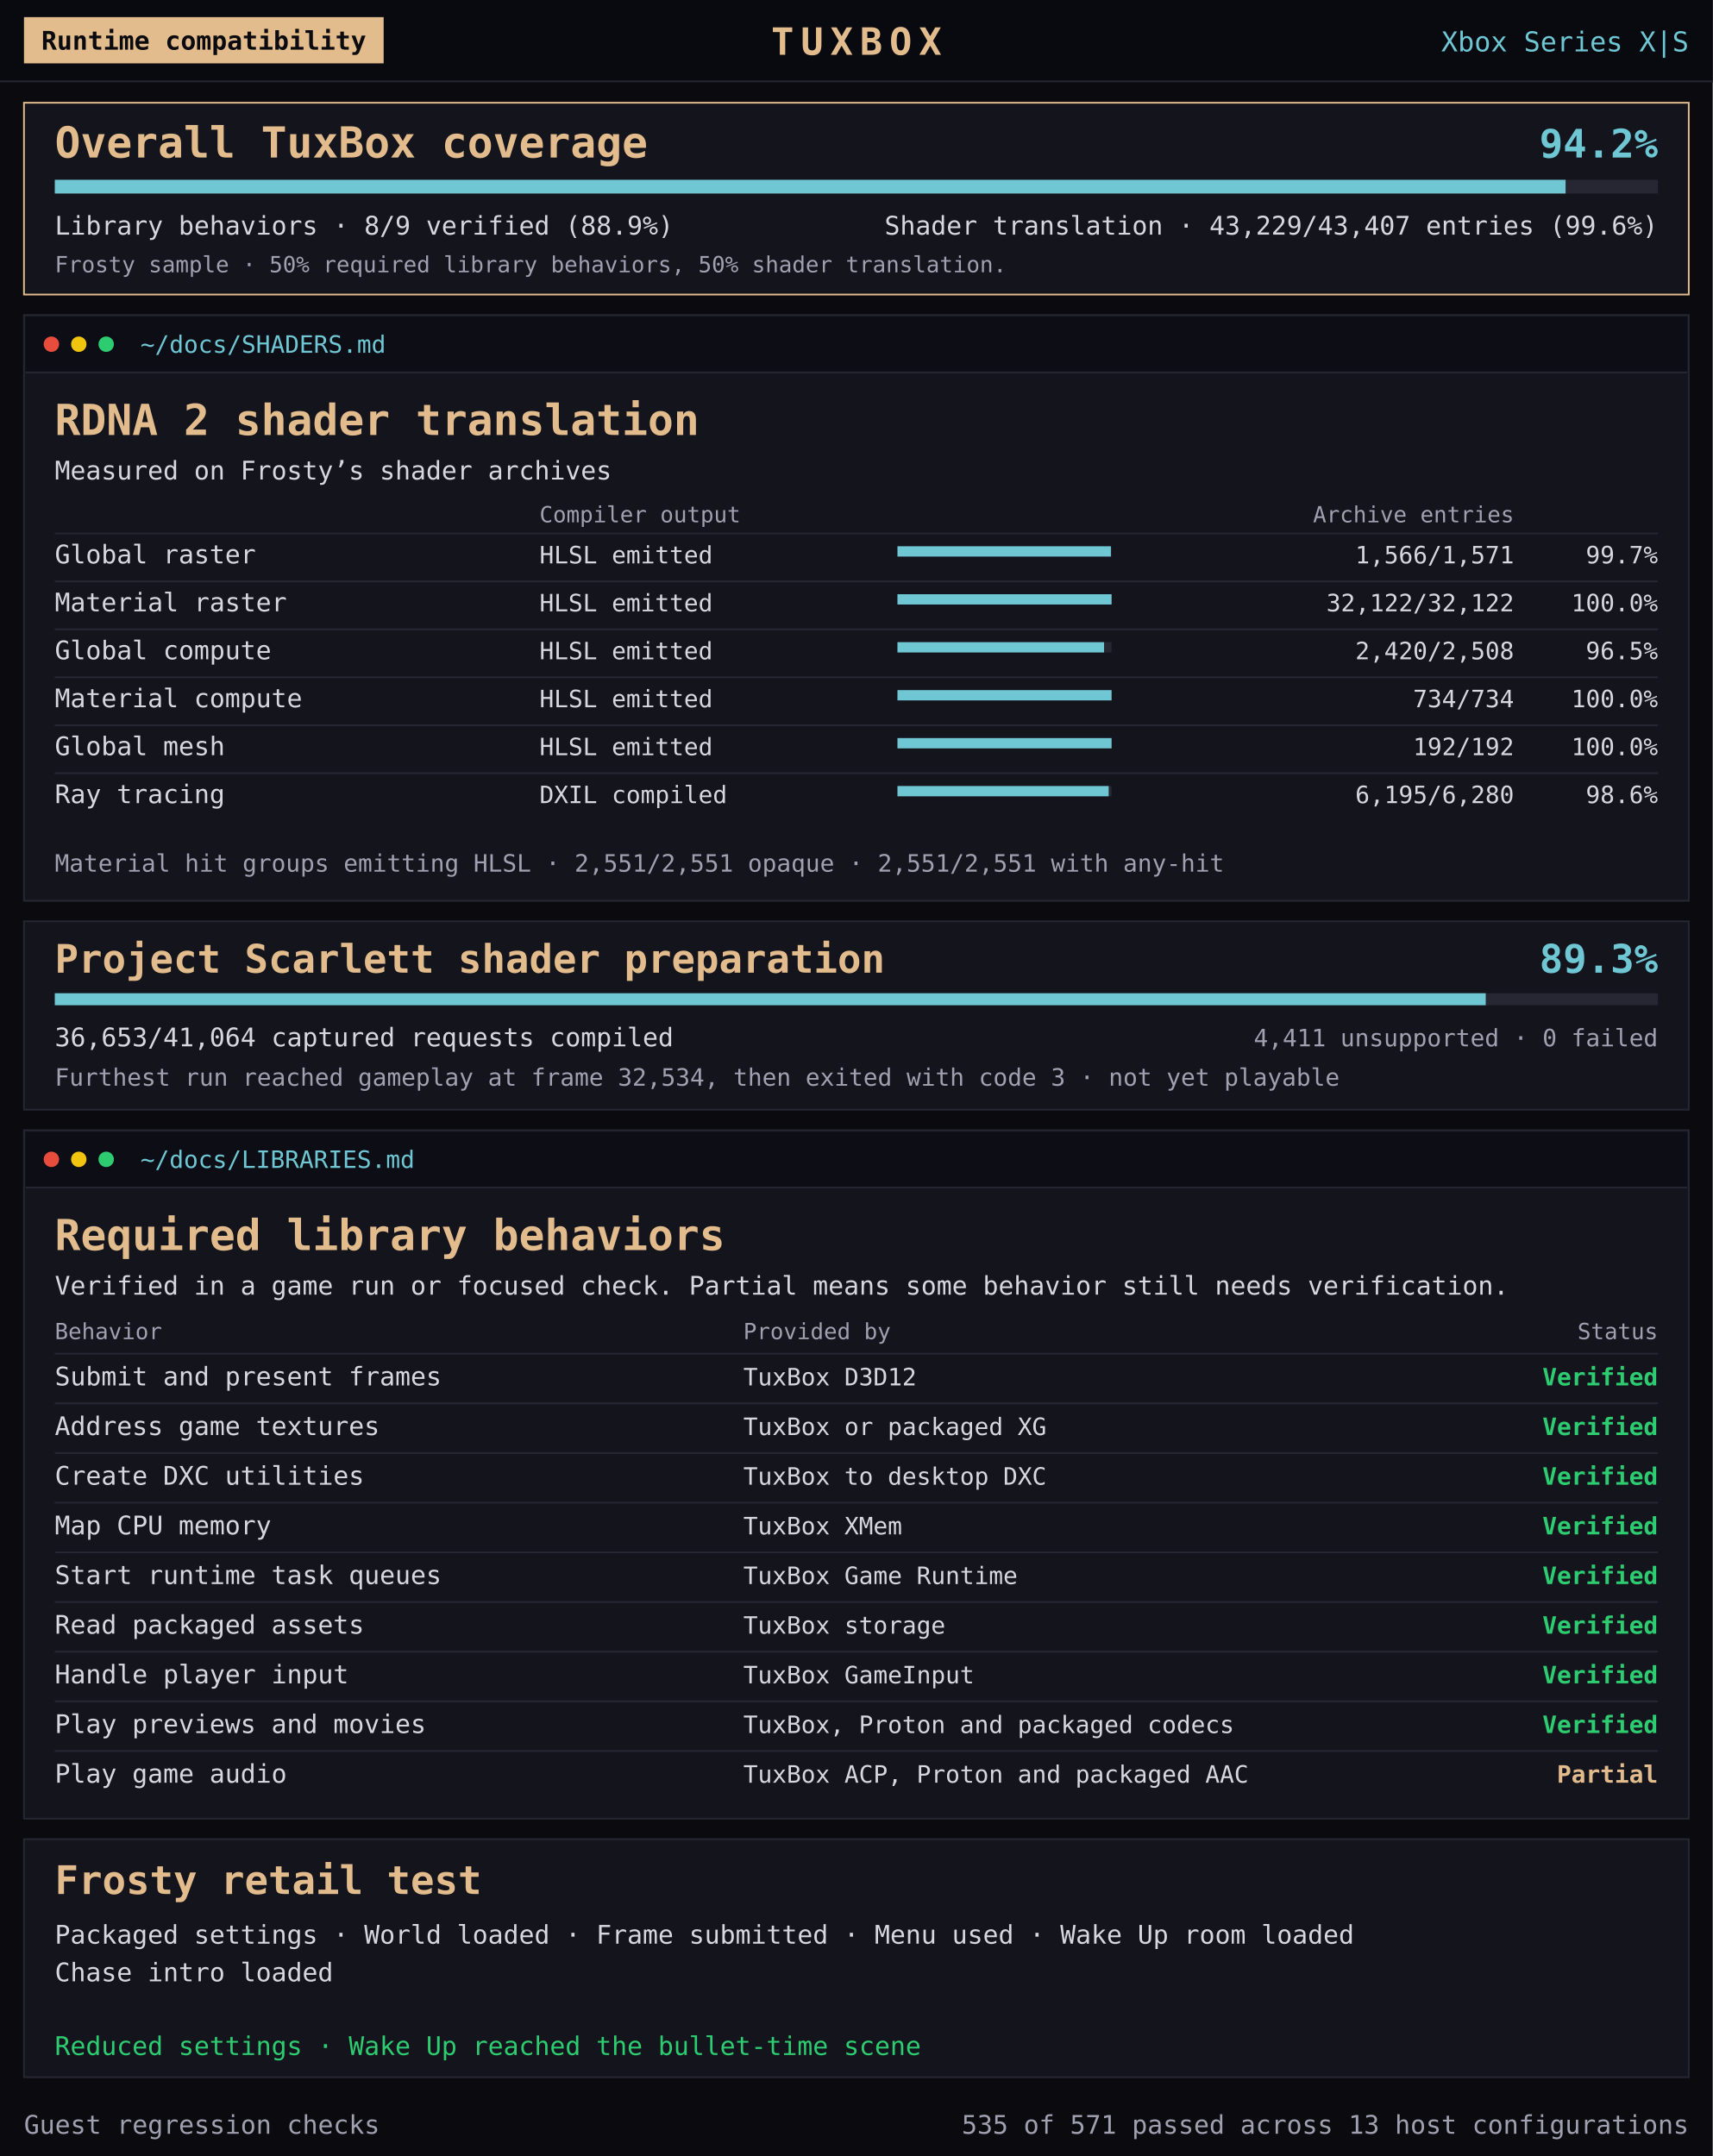
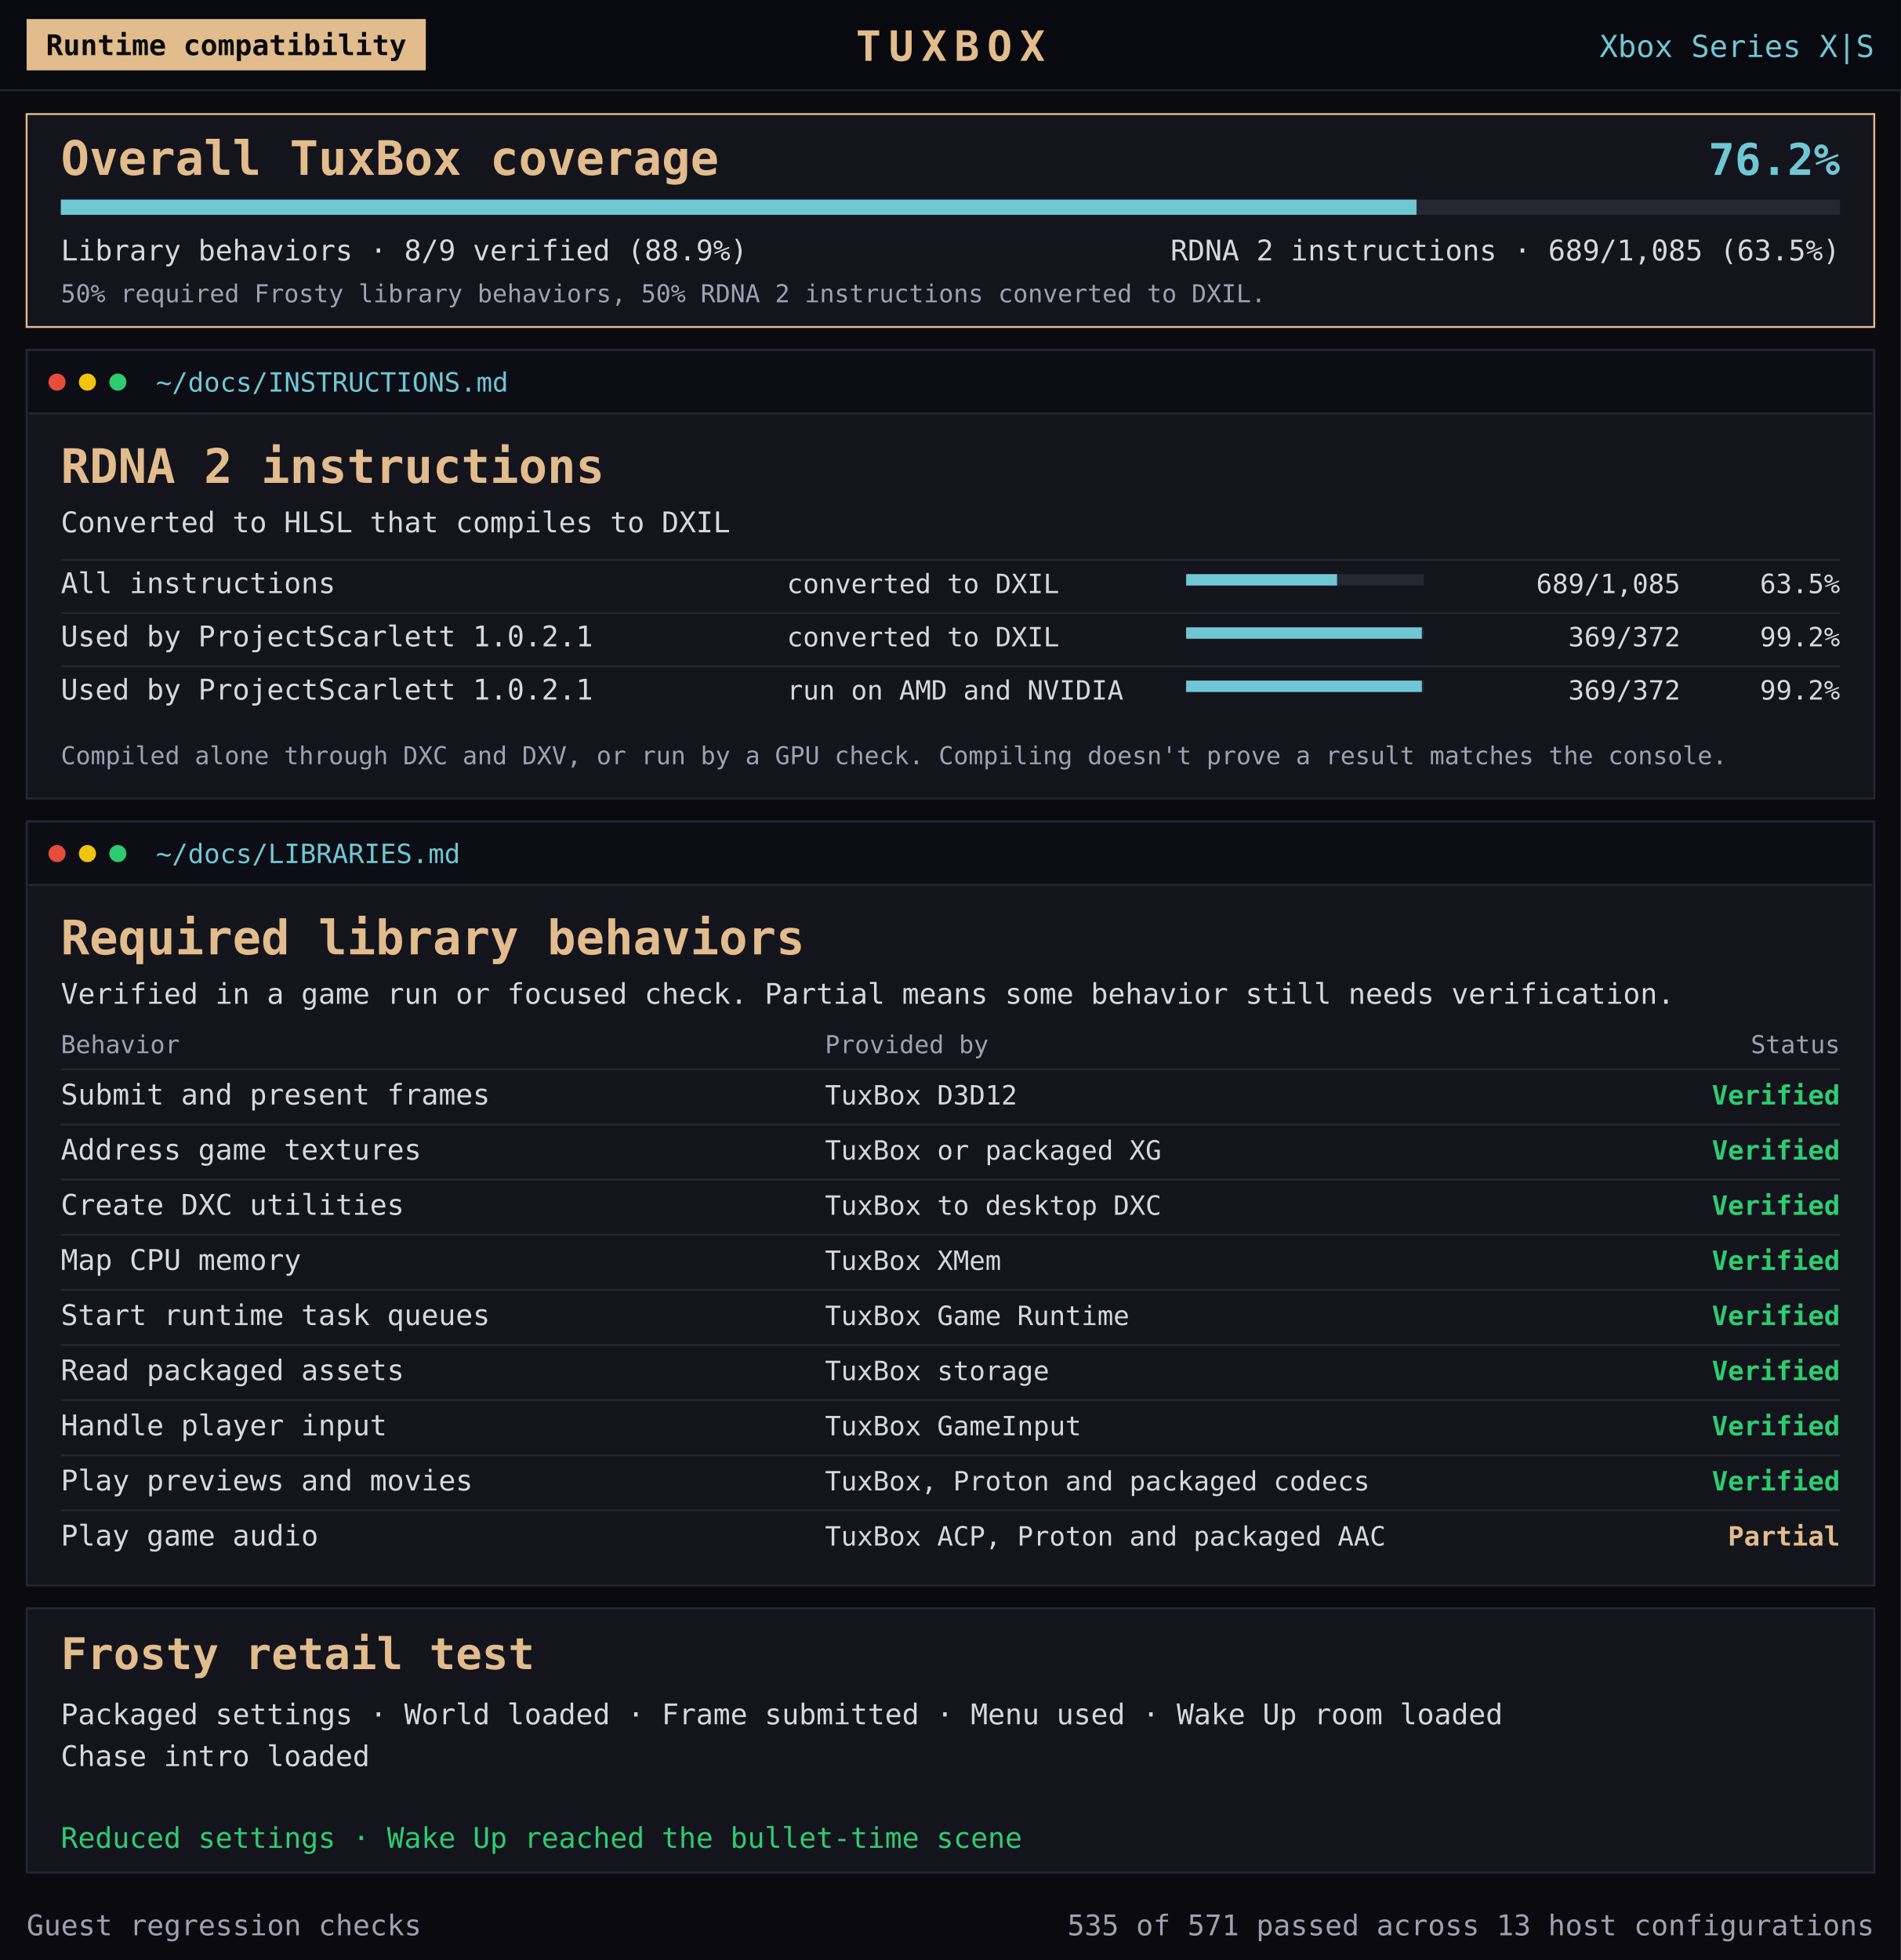
- <svg xmlns="http://www.w3.org/2000/svg" role="img" font-family="'Terminess Nerd Font Mono', 'DejaVu Sans Mono', Consolas, monospace" aria-labelledby="map-title map-description" viewBox="0 0 1000 1259" width="1000" height="1259">
-   <rect x="0" y="0" width="1000" height="1259" fill="#0b0b0f" />
+ <svg xmlns="http://www.w3.org/2000/svg" role="img" font-family="'Terminess Nerd Font Mono', 'DejaVu Sans Mono', Consolas, monospace" aria-labelledby="map-title map-description" viewBox="0 0 1000 1031" width="1000" height="1031">
+   <rect x="0" y="0" width="1000" height="1031" fill="#0b0b0f" />
  <rect x="0" y="0" width="1000" height="48" fill="#090910" />
  <rect x="0" y="47" width="1000" height="1" fill="#272733" />
  <rect x="14" y="10" width="210" height="27" fill="#e2bc8c" />
  <text x="119" y="29" fill="#0b0b0f" font-size="15" text-anchor="middle" font-weight="bold">Runtime compatibility</text>
  <text x="500" y="32" fill="#e2bc8c" font-size="22" text-anchor="middle" font-weight="bold" letter-spacing="4">TUXBOX</text>
  <text x="986" y="30" fill="#6fc7d4" font-size="16" text-anchor="end" font-weight="normal">Xbox Series X|S</text>
  <g transform="translate(14 60)">
    <rect x="0" y="0" width="972" height="112" fill="#14141d" stroke="#e2bc8c" />
    <text x="18" y="32" fill="#e2bc8c" font-size="25" text-anchor="start" font-weight="bold">Overall TuxBox coverage</text>
-     <text x="954" y="32" fill="#6fc7d4" font-size="23" text-anchor="end" font-weight="bold">94.2%</text>
+     <text x="954" y="32" fill="#6fc7d4" font-size="23" text-anchor="end" font-weight="bold">76.2%</text>
    <rect x="18" y="45" width="936" height="8" fill="#272733" />
-     <rect x="18" y="45" width="882.081" height="8" fill="#6fc7d4" />
+     <rect x="18" y="45" width="713.191" height="8" fill="#6fc7d4" />
    <text x="18" y="77" fill="#d7d7de" font-size="15" text-anchor="start" font-weight="normal">Library behaviors · 8/9 verified (88.9%)</text>
-     <text x="954" y="77" fill="#d7d7de" font-size="15" text-anchor="end" font-weight="normal">Shader translation · 43,229/43,407 entries (99.6%)</text>
-     <text x="18" y="99" fill="#a0a0b1" font-size="13" text-anchor="start" font-weight="normal">Frosty sample · 50% required library behaviors, 50% shader translation.</text>
+     <text x="954" y="77" fill="#d7d7de" font-size="15" text-anchor="end" font-weight="normal">RDNA 2 instructions · 689/1,085 (63.5%)</text>
+     <text x="18" y="99" fill="#a0a0b1" font-size="13" text-anchor="start" font-weight="normal">50% required Frosty library behaviors, 50% RDNA 2 instructions converted to DXIL.</text>
  </g>
  <g transform="translate(14 184)">
-     <rect x="0" y="0" width="972" height="342" fill="#14141d" stroke="#272733" stroke-width="1" />
+     <rect x="0" y="0" width="972" height="236" fill="#14141d" stroke="#272733" stroke-width="1" />
    <rect x="1" y="1" width="970" height="32" fill="#0d0d15" />
    <rect x="1" y="33" width="970" height="1" fill="#272733" />
    <circle cx="16" cy="17" r="4.5" fill="#e74c3c" />
    <circle cx="32" cy="17" r="4.5" fill="#f1c40f" />
    <circle cx="48" cy="17" r="4.5" fill="#2ecc71" />
-     <text x="68" y="22" fill="#6fc7d4" font-size="14" text-anchor="start" font-weight="normal">~/docs/SHADERS.md</text>
-     <text x="18" y="70" fill="#e2bc8c" font-size="25" text-anchor="start" font-weight="bold">RDNA 2 shader translation</text>
-     <text x="18" y="96" fill="#d7d7de" font-size="15" text-anchor="start" font-weight="normal">Measured on Frosty’s shader archives</text>
-     <text x="301" y="121" fill="#a0a0b1" font-size="13" text-anchor="start" font-weight="normal">Compiler output</text>
-     <text x="870" y="121" fill="#a0a0b1" font-size="13" text-anchor="end" font-weight="normal">Archive entries</text>
-     <g>
-       <rect x="18" y="127" width="936" height="1" fill="#272733" />
-       <text x="18" y="145" fill="#d7d7de" font-size="15" text-anchor="start" font-weight="normal">Global raster</text>
-       <text x="301" y="145" fill="#d7d7de" font-size="14" text-anchor="start" font-weight="normal">HLSL emitted</text>
-       <rect x="510" y="135" width="125" height="6" fill="#272733" />
-       <rect x="510" y="135" width="124.602" height="6" fill="#6fc7d4" />
-       <text x="870" y="145" fill="#d7d7de" font-size="14" text-anchor="end" font-weight="normal">1,566/1,571</text>
-       <text x="954" y="145" fill="#d7d7de" font-size="14" text-anchor="end" font-weight="normal">99.7%</text>
-     </g>
-     <g>
-       <rect x="18" y="155" width="936" height="1" fill="#272733" />
-       <text x="18" y="173" fill="#d7d7de" font-size="15" text-anchor="start" font-weight="normal">Material raster</text>
-       <text x="301" y="173" fill="#d7d7de" font-size="14" text-anchor="start" font-weight="normal">HLSL emitted</text>
-       <rect x="510" y="163" width="125" height="6" fill="#272733" />
-       <rect x="510" y="163" width="125.0" height="6" fill="#6fc7d4" />
-       <text x="870" y="173" fill="#d7d7de" font-size="14" text-anchor="end" font-weight="normal">32,122/32,122</text>
-       <text x="954" y="173" fill="#d7d7de" font-size="14" text-anchor="end" font-weight="normal">100.0%</text>
-     </g>
-     <g>
-       <rect x="18" y="183" width="936" height="1" fill="#272733" />
-       <text x="18" y="201" fill="#d7d7de" font-size="15" text-anchor="start" font-weight="normal">Global compute</text>
-       <text x="301" y="201" fill="#d7d7de" font-size="14" text-anchor="start" font-weight="normal">HLSL emitted</text>
-       <rect x="510" y="191" width="125" height="6" fill="#272733" />
-       <rect x="510" y="191" width="120.614" height="6" fill="#6fc7d4" />
-       <text x="870" y="201" fill="#d7d7de" font-size="14" text-anchor="end" font-weight="normal">2,420/2,508</text>
-       <text x="954" y="201" fill="#d7d7de" font-size="14" text-anchor="end" font-weight="normal">96.5%</text>
-     </g>
-     <g>
-       <rect x="18" y="211" width="936" height="1" fill="#272733" />
-       <text x="18" y="229" fill="#d7d7de" font-size="15" text-anchor="start" font-weight="normal">Material compute</text>
-       <text x="301" y="229" fill="#d7d7de" font-size="14" text-anchor="start" font-weight="normal">HLSL emitted</text>
-       <rect x="510" y="219" width="125" height="6" fill="#272733" />
-       <rect x="510" y="219" width="125.0" height="6" fill="#6fc7d4" />
-       <text x="870" y="229" fill="#d7d7de" font-size="14" text-anchor="end" font-weight="normal">734/734</text>
-       <text x="954" y="229" fill="#d7d7de" font-size="14" text-anchor="end" font-weight="normal">100.0%</text>
-     </g>
-     <g>
-       <rect x="18" y="239" width="936" height="1" fill="#272733" />
-       <text x="18" y="257" fill="#d7d7de" font-size="15" text-anchor="start" font-weight="normal">Global mesh</text>
-       <text x="301" y="257" fill="#d7d7de" font-size="14" text-anchor="start" font-weight="normal">HLSL emitted</text>
-       <rect x="510" y="247" width="125" height="6" fill="#272733" />
-       <rect x="510" y="247" width="125.0" height="6" fill="#6fc7d4" />
-       <text x="870" y="257" fill="#d7d7de" font-size="14" text-anchor="end" font-weight="normal">192/192</text>
-       <text x="954" y="257" fill="#d7d7de" font-size="14" text-anchor="end" font-weight="normal">100.0%</text>
-     </g>
-     <g>
-       <rect x="18" y="267" width="936" height="1" fill="#272733" />
-       <text x="18" y="285" fill="#d7d7de" font-size="15" text-anchor="start" font-weight="normal">Ray tracing</text>
-       <text x="301" y="285" fill="#d7d7de" font-size="14" text-anchor="start" font-weight="normal">DXIL compiled</text>
-       <rect x="510" y="275" width="125" height="6" fill="#272733" />
-       <rect x="510" y="275" width="123.308" height="6" fill="#6fc7d4" />
-       <text x="870" y="285" fill="#d7d7de" font-size="14" text-anchor="end" font-weight="normal">6,195/6,280</text>
-       <text x="954" y="285" fill="#d7d7de" font-size="14" text-anchor="end" font-weight="normal">98.6%</text>
-     </g>
-     <text x="18" y="325" fill="#a0a0b1" font-size="14" text-anchor="start" font-weight="normal">Material hit groups emitting HLSL · 2,551/2,551 opaque · 2,551/2,551 with any-hit</text>
+     <text x="68" y="22" fill="#6fc7d4" font-size="14" text-anchor="start" font-weight="normal">~/docs/INSTRUCTIONS.md</text>
+     <text x="18" y="70" fill="#e2bc8c" font-size="25" text-anchor="start" font-weight="bold">RDNA 2 instructions</text>
+     <text x="18" y="96" fill="#d7d7de" font-size="15" text-anchor="start" font-weight="normal">Converted to HLSL that compiles to DXIL</text>
+     <rect x="18" y="110" width="936" height="1" fill="#272733" />
+     <text x="18" y="128" fill="#d7d7de" font-size="15" text-anchor="start" font-weight="normal">All instructions</text>
+     <text x="400" y="128" fill="#d7d7de" font-size="14" text-anchor="start" font-weight="normal">converted to DXIL</text>
+     <rect x="610" y="118" width="125" height="6" fill="#272733" />
+     <rect x="610" y="118" width="79.378" height="6" fill="#6fc7d4" />
+     <text x="870" y="128" fill="#d7d7de" font-size="14" text-anchor="end" font-weight="normal">689/1,085</text>
+     <text x="954" y="128" fill="#d7d7de" font-size="14" text-anchor="end" font-weight="normal">63.5%</text>
+     <rect x="18" y="138" width="936" height="1" fill="#272733" />
+     <text x="18" y="156" fill="#d7d7de" font-size="15" text-anchor="start" font-weight="normal">Used by ProjectScarlett 1.0.2.1</text>
+     <text x="400" y="156" fill="#d7d7de" font-size="14" text-anchor="start" font-weight="normal">converted to DXIL</text>
+     <rect x="610" y="146" width="125" height="6" fill="#272733" />
+     <rect x="610" y="146" width="123.992" height="6" fill="#6fc7d4" />
+     <text x="870" y="156" fill="#d7d7de" font-size="14" text-anchor="end" font-weight="normal">369/372</text>
+     <text x="954" y="156" fill="#d7d7de" font-size="14" text-anchor="end" font-weight="normal">99.2%</text>
+     <rect x="18" y="166" width="936" height="1" fill="#272733" />
+     <text x="18" y="184" fill="#d7d7de" font-size="15" text-anchor="start" font-weight="normal">Used by ProjectScarlett 1.0.2.1</text>
+     <text x="400" y="184" fill="#d7d7de" font-size="14" text-anchor="start" font-weight="normal">run on AMD and NVIDIA</text>
+     <rect x="610" y="174" width="125" height="6" fill="#272733" />
+     <rect x="610" y="174" width="123.992" height="6" fill="#6fc7d4" />
+     <text x="870" y="184" fill="#d7d7de" font-size="14" text-anchor="end" font-weight="normal">369/372</text>
+     <text x="954" y="184" fill="#d7d7de" font-size="14" text-anchor="end" font-weight="normal">99.2%</text>
+     <text x="18" y="218" fill="#a0a0b1" font-size="13" text-anchor="start" font-weight="normal">Compiled alone through DXC and DXV, or run by a GPU check. Compiling doesn't prove a result matches the console.</text>
  </g>
-   <g transform="translate(14 538)">
-     <rect x="0" y="0" width="972" height="110" fill="#14141d" stroke="#272733" />
-     <text x="18" y="30" fill="#e2bc8c" font-size="23" text-anchor="start" font-weight="bold">Project Scarlett shader preparation</text>
-     <text x="954" y="30" fill="#6fc7d4" font-size="23" text-anchor="end" font-weight="bold">89.3%</text>
-     <rect x="18" y="42" width="936" height="7" fill="#272733" />
-     <rect x="18" y="42" width="835.457" height="7" fill="#6fc7d4" />
-     <text x="18" y="73" fill="#d7d7de" font-size="15" text-anchor="start" font-weight="normal">36,653/41,064 captured requests compiled</text>
-     <text x="954" y="73" fill="#a0a0b1" font-size="14" text-anchor="end" font-weight="normal">4,411 unsupported · 0 failed</text>
-     <text x="18" y="96" fill="#a0a0b1" font-size="14" text-anchor="start" font-weight="normal">Furthest run reached gameplay at frame 32,534, then exited with code 3 · not yet playable</text>
-   </g>
-   <g transform="translate(14 660)">
+   <g transform="translate(14 432)">
    <rect x="0" y="0" width="972" height="402" fill="#14141d" stroke="#272733" stroke-width="1" />
    <rect x="1" y="1" width="970" height="32" fill="#0d0d15" />
    <rect x="1" y="33" width="970" height="1" fill="#272733" />
    <circle cx="16" cy="17" r="4.5" fill="#e74c3c" />
    <circle cx="32" cy="17" r="4.5" fill="#f1c40f" />
    <circle cx="48" cy="17" r="4.5" fill="#2ecc71" />
    <text x="68" y="22" fill="#6fc7d4" font-size="14" text-anchor="start" font-weight="normal">~/docs/LIBRARIES.md</text>
    <text x="18" y="70" fill="#e2bc8c" font-size="25" text-anchor="start" font-weight="bold">Required library behaviors</text>
    <text x="18" y="96" fill="#d7d7de" font-size="15" text-anchor="start" font-weight="normal">Verified in a game run or focused check. Partial means some behavior still needs verification.</text>
    <text x="18" y="122" fill="#a0a0b1" font-size="13" text-anchor="start" font-weight="normal">Behavior</text>
    <text x="420" y="122" fill="#a0a0b1" font-size="13" text-anchor="start" font-weight="normal">Provided by</text>
    <text x="954" y="122" fill="#a0a0b1" font-size="13" text-anchor="end" font-weight="normal">Status</text>
    <g>
      <rect x="18" y="130" width="936" height="1" fill="#272733" />
      <text x="18" y="149" fill="#d7d7de" font-size="15" text-anchor="start" font-weight="normal">Submit and present frames</text>
      <text x="420" y="149" fill="#d7d7de" font-size="14" text-anchor="start" font-weight="normal">TuxBox D3D12</text>
      <text x="954" y="149" fill="#2ecc71" font-size="14" text-anchor="end" font-weight="bold">Verified</text>
    </g>
    <g>
      <rect x="18" y="159" width="936" height="1" fill="#272733" />
      <text x="18" y="178" fill="#d7d7de" font-size="15" text-anchor="start" font-weight="normal">Address game textures</text>
      <text x="420" y="178" fill="#d7d7de" font-size="14" text-anchor="start" font-weight="normal">TuxBox or packaged XG</text>
      <text x="954" y="178" fill="#2ecc71" font-size="14" text-anchor="end" font-weight="bold">Verified</text>
    </g>
    <g>
      <rect x="18" y="188" width="936" height="1" fill="#272733" />
      <text x="18" y="207" fill="#d7d7de" font-size="15" text-anchor="start" font-weight="normal">Create DXC utilities</text>
      <text x="420" y="207" fill="#d7d7de" font-size="14" text-anchor="start" font-weight="normal">TuxBox to desktop DXC</text>
      <text x="954" y="207" fill="#2ecc71" font-size="14" text-anchor="end" font-weight="bold">Verified</text>
    </g>
    <g>
      <rect x="18" y="217" width="936" height="1" fill="#272733" />
      <text x="18" y="236" fill="#d7d7de" font-size="15" text-anchor="start" font-weight="normal">Map CPU memory</text>
      <text x="420" y="236" fill="#d7d7de" font-size="14" text-anchor="start" font-weight="normal">TuxBox XMem</text>
      <text x="954" y="236" fill="#2ecc71" font-size="14" text-anchor="end" font-weight="bold">Verified</text>
    </g>
    <g>
      <rect x="18" y="246" width="936" height="1" fill="#272733" />
      <text x="18" y="265" fill="#d7d7de" font-size="15" text-anchor="start" font-weight="normal">Start runtime task queues</text>
      <text x="420" y="265" fill="#d7d7de" font-size="14" text-anchor="start" font-weight="normal">TuxBox Game Runtime</text>
      <text x="954" y="265" fill="#2ecc71" font-size="14" text-anchor="end" font-weight="bold">Verified</text>
    </g>
    <g>
      <rect x="18" y="275" width="936" height="1" fill="#272733" />
      <text x="18" y="294" fill="#d7d7de" font-size="15" text-anchor="start" font-weight="normal">Read packaged assets</text>
      <text x="420" y="294" fill="#d7d7de" font-size="14" text-anchor="start" font-weight="normal">TuxBox storage</text>
      <text x="954" y="294" fill="#2ecc71" font-size="14" text-anchor="end" font-weight="bold">Verified</text>
    </g>
    <g>
      <rect x="18" y="304" width="936" height="1" fill="#272733" />
      <text x="18" y="323" fill="#d7d7de" font-size="15" text-anchor="start" font-weight="normal">Handle player input</text>
      <text x="420" y="323" fill="#d7d7de" font-size="14" text-anchor="start" font-weight="normal">TuxBox GameInput</text>
      <text x="954" y="323" fill="#2ecc71" font-size="14" text-anchor="end" font-weight="bold">Verified</text>
    </g>
    <g>
      <rect x="18" y="333" width="936" height="1" fill="#272733" />
      <text x="18" y="352" fill="#d7d7de" font-size="15" text-anchor="start" font-weight="normal">Play previews and movies</text>
      <text x="420" y="352" fill="#d7d7de" font-size="14" text-anchor="start" font-weight="normal">TuxBox, Proton and packaged codecs</text>
      <text x="954" y="352" fill="#2ecc71" font-size="14" text-anchor="end" font-weight="bold">Verified</text>
    </g>
    <g>
      <rect x="18" y="362" width="936" height="1" fill="#272733" />
      <text x="18" y="381" fill="#d7d7de" font-size="15" text-anchor="start" font-weight="normal">Play game audio</text>
      <text x="420" y="381" fill="#d7d7de" font-size="14" text-anchor="start" font-weight="normal">TuxBox ACP, Proton and packaged AAC</text>
      <text x="954" y="381" fill="#e2bc8c" font-size="14" text-anchor="end" font-weight="bold">Partial</text>
    </g>
  </g>
-   <g transform="translate(14 1074)">
+   <g transform="translate(14 846)">
    <rect x="0" y="0" width="972" height="139" fill="#14141d" stroke="#272733" />
    <text x="18" y="32" fill="#e2bc8c" font-size="23" text-anchor="start" font-weight="bold">Frosty retail test</text>
    <text x="18" y="61" fill="#d7d7de" font-size="15" text-anchor="start" font-weight="normal">Packaged settings · World loaded · Frame submitted · Menu used · Wake Up room loaded</text>
    <text x="18" y="83" fill="#d7d7de" font-size="15" text-anchor="start" font-weight="normal">Chase intro loaded</text>
    <text x="18" y="126" fill="#2ecc71" font-size="15" text-anchor="start" font-weight="normal">Reduced settings · Wake Up reached the bullet-time scene</text>
  </g>
-   <g transform="translate(14 1225)">
+   <g transform="translate(14 997)">
    <text x="0" y="21" fill="#a0a0b1" font-size="15" text-anchor="start" font-weight="normal">Guest regression checks</text>
    <text x="972" y="21" fill="#a0a0b1" font-size="15" text-anchor="end" font-weight="normal">535 of 571 passed across 13 host configurations</text>
  </g>
</svg>
